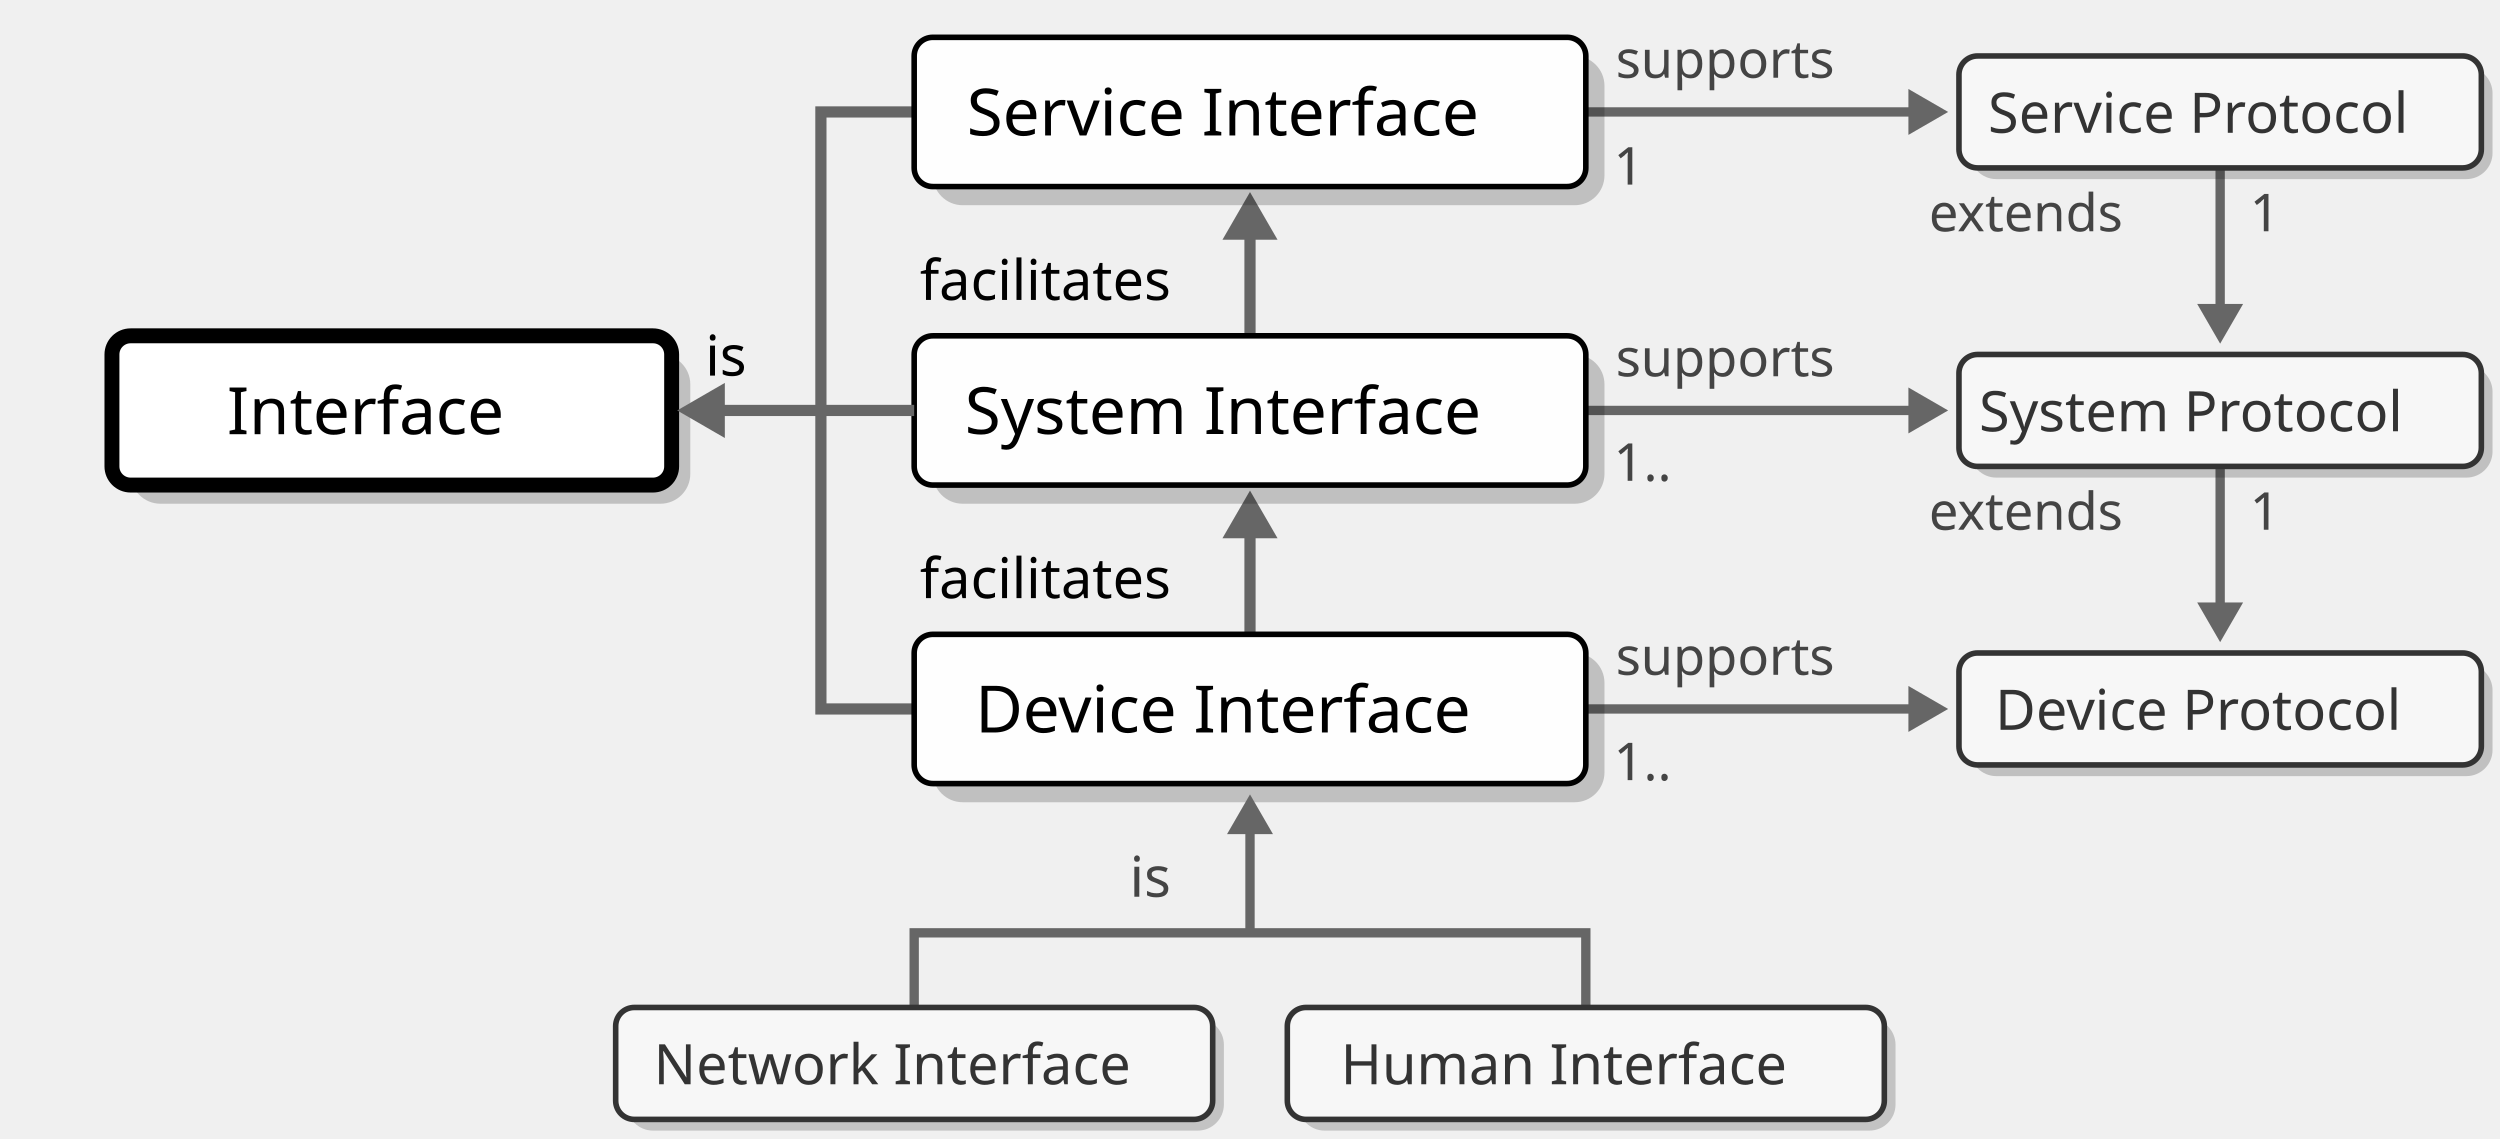
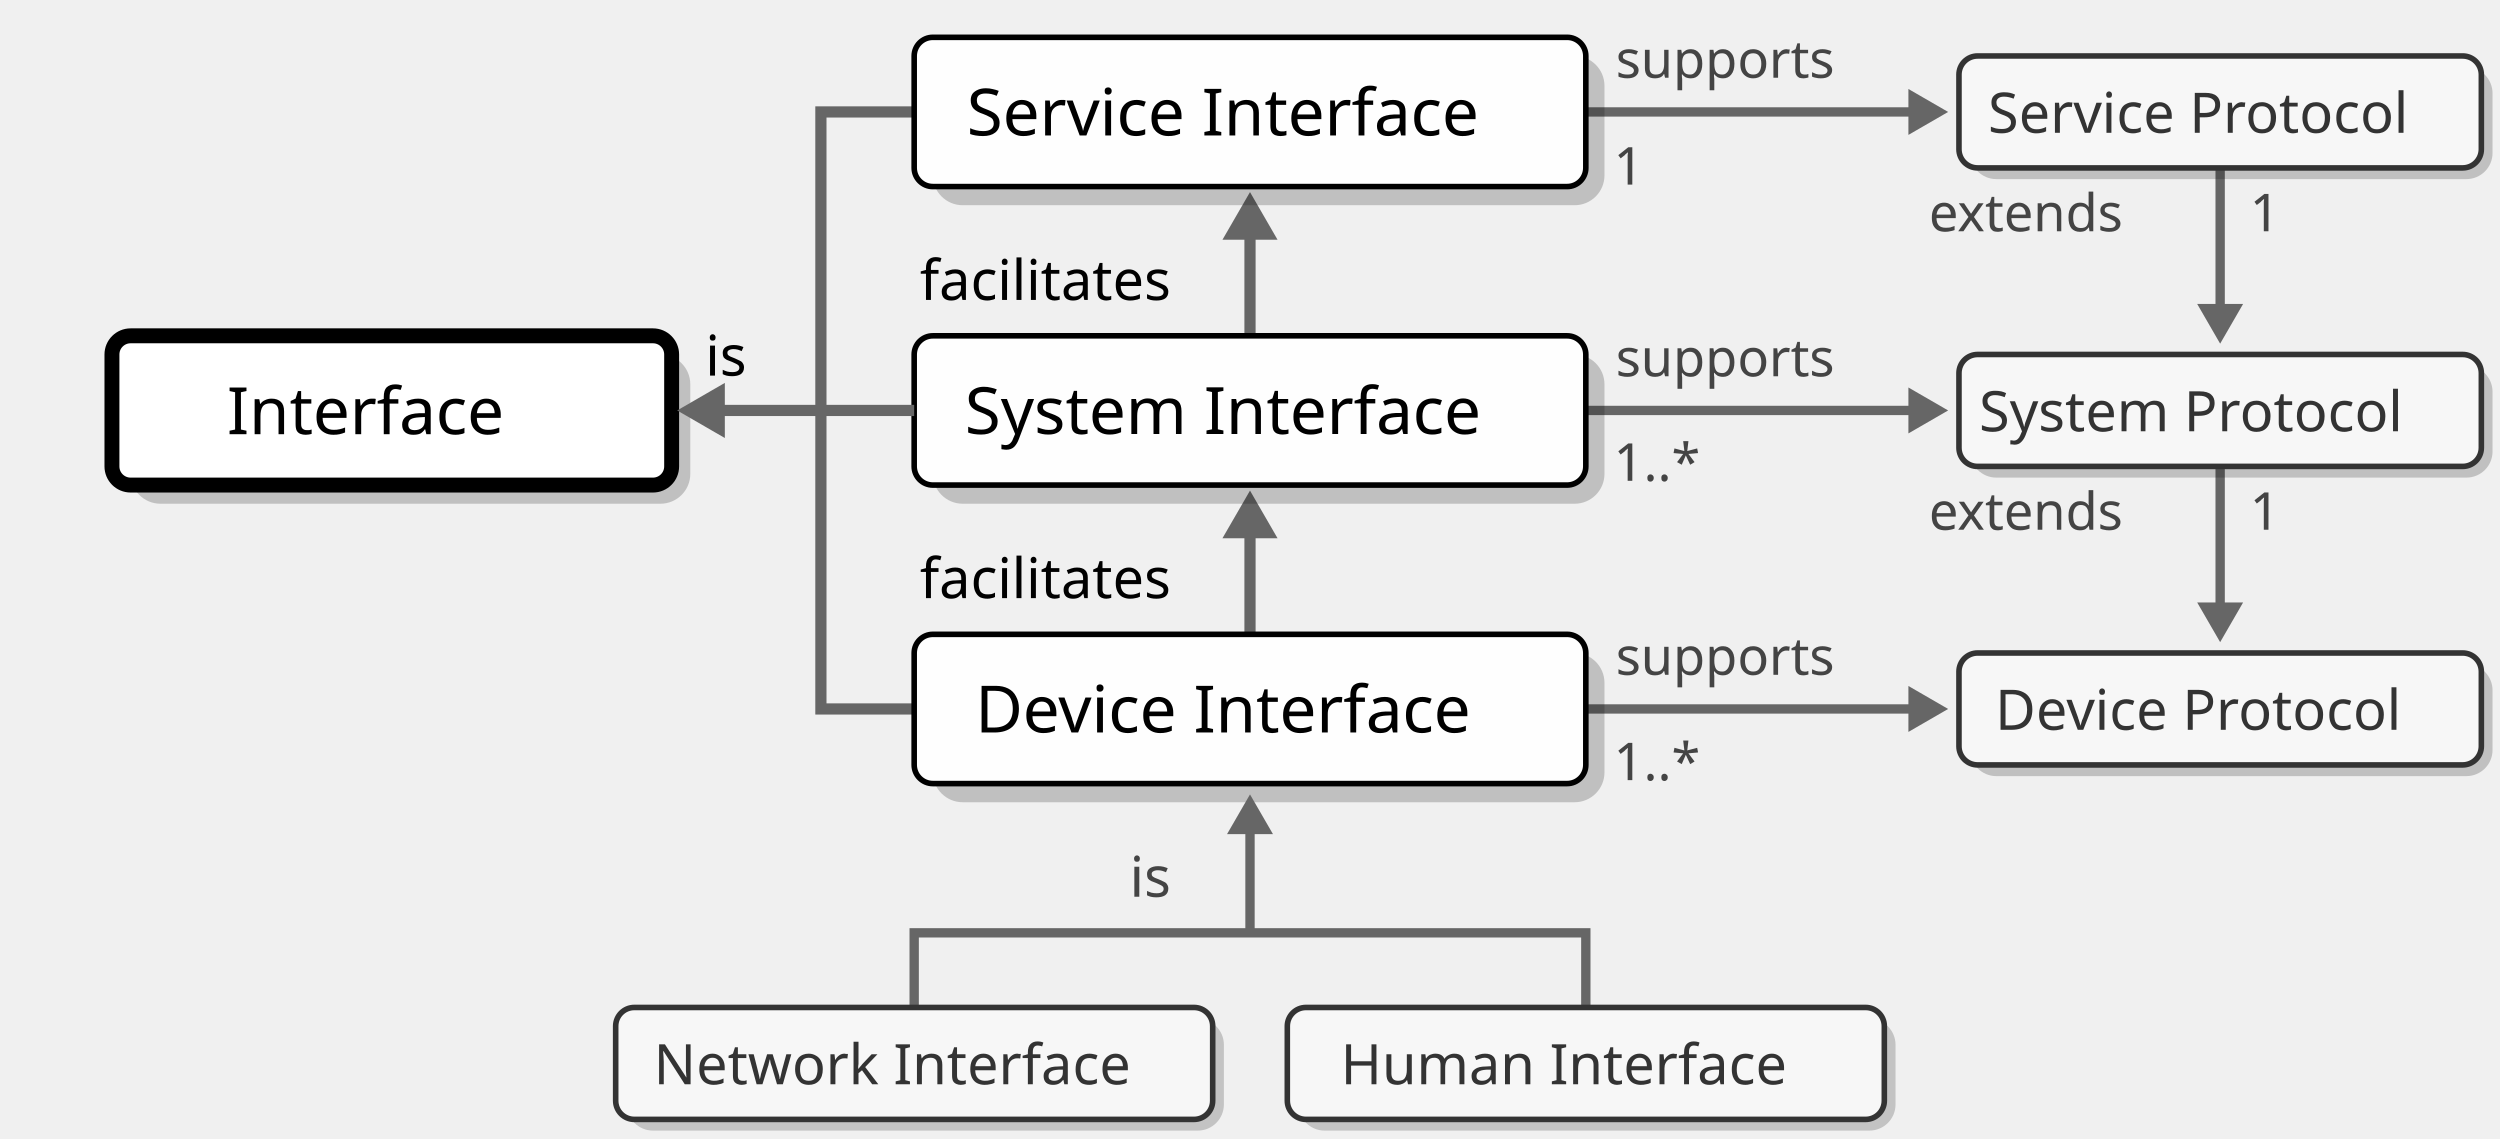
<svg xmlns="http://www.w3.org/2000/svg" xmlns:xlink="http://www.w3.org/1999/xlink" width="134mm" height="61mm" version="1.1" viewBox="0 0 134 61" id="svg162">
  <defs id="defs5">
    <marker id="a" overflow="visible" orient="auto">
      <path transform="scale(0.4)" d="M 5.77,0 -2.88,5 V -5 Z" fill="context-stroke" fill-rule="evenodd" stroke="context-stroke" stroke-width="1pt" id="path2" />
    </marker>
    <marker id="e" overflow="visible" orient="auto">
      <path transform="scale(0.4)" d="M 5.77,0 -2.88,5 V -5 Z" fill="context-stroke" fill-rule="evenodd" stroke="context-stroke" stroke-width="1pt" id="path824" />
    </marker>
    <marker id="a-2" overflow="visible" orient="auto">
      <path transform="scale(0.4)" d="M 5.77,0 -2.88,5 V -5 Z" fill="context-stroke" fill-rule="evenodd" stroke="context-stroke" stroke-width="1pt" id="path2-3" />
    </marker>
    <marker id="a-3" overflow="visible" orient="auto">
      <path transform="scale(0.4)" d="M 5.77,0 -2.88,5 V -5 Z" fill="context-stroke" fill-rule="evenodd" stroke="context-stroke" stroke-width="1pt" id="path2-2" />
    </marker>
    <marker id="e-0" overflow="visible" orient="auto">
      <path transform="scale(0.4)" d="M 5.77,0 -2.88,5 V -5 Z" fill="context-stroke" fill-rule="evenodd" stroke="context-stroke" stroke-width="1pt" id="path824-9" />
    </marker>
    <marker id="a-7" overflow="visible" orient="auto">
      <path transform="scale(0.4)" d="M 5.77,0 -2.88,5 V -5 Z" fill="context-stroke" fill-rule="evenodd" stroke="context-stroke" stroke-width="1pt" id="path2-5" />
    </marker>
    <marker id="marker25589" overflow="visible" orient="auto">
      <path transform="scale(0.4)" d="M 5.77,0 -2.88,5 V -5 Z" fill="context-stroke" fill-rule="evenodd" stroke="context-stroke" stroke-width="1pt" id="path25587" />
    </marker>
    <marker id="a-0" overflow="visible" orient="auto">
      <path transform="scale(0.4)" d="M 5.77,0 -2.88,5 V -5 Z" fill="context-stroke" fill-rule="evenodd" stroke="context-stroke" stroke-width="1pt" id="path2-8" />
    </marker>
    <marker id="e-0-3" overflow="visible" orient="auto">
      <path transform="scale(0.4)" d="M 5.77,0 -2.88,5 V -5 Z" fill="context-stroke" fill-rule="evenodd" stroke="context-stroke" stroke-width="1pt" id="path824-9-9" />
    </marker>
  </defs>
  <path d="M 67,34 V 28" marker-end="url(#a)" id="use24465" style="fill:none;stroke:#666666;stroke-width:0.6;stroke-miterlimit:4;stroke-dasharray:none" />
  <use x="0" y="0" xlink:href="#use24465" id="use4881" transform="translate(4.1608543e-7,-16)" width="100%" height="100%" />
  <path style="fill:none;stroke:#666666;stroke-width:0.6;stroke-linecap:butt;stroke-linejoin:miter;stroke-miterlimit:4;stroke-dasharray:none;stroke-opacity:1" d="M 49,6 H 44 V 38 h 5" id="path6990" />
  <path style="fill:none;stroke:#666666;stroke-width:0.5;stroke-linecap:butt;stroke-linejoin:miter;stroke-miterlimit:4;stroke-dasharray:none;stroke-opacity:1" d="M 85,55 V 50 H 49 v 5" id="path2773" />
  <g id="g12505" transform="translate(4,1)">
    <path d="m 115,24 v 8" marker-end="url(#a-0)" id="path10680-4" style="fill:none;stroke:#666666;stroke-width:0.5;stroke-miterlimit:4;stroke-dasharray:none;marker-end:url(#a-0)" />
    <text x="116.59" y="27.397" style="font-size:2.8px;line-height:1.25;font-family:sans-serif;stroke-width:0.265" xml:space="preserve" id="text10783-8">
      <tspan x="116.59" y="27.397" stroke-width="0.265" id="tspan10781-0" style="font-size:2.8px;fill:#444444;fill-opacity:1">1</tspan>
    </text>
    <text x="114.63" y="27.397" style="font-size:2.8px;line-height:1.25;font-family:sans-serif;stroke-width:0.265" xml:space="preserve" id="text2378">
      <tspan x="113.415" y="27.397" stroke-width="0.265" id="tspan2376" style="font-size:2.8px;text-align:end;text-anchor:end;fill:#444444;fill-opacity:1">extends</tspan>
    </text>
  </g>
  <use x="0" y="0" xlink:href="#g38813" id="use39057" transform="translate(-1.1160854e-6,32)" width="100%" height="100%" />
  <use x="0" y="0" xlink:href="#g38813" id="use39055" transform="translate(-1.1160854e-6,16)" width="100%" height="100%" />
  <use x="0" y="0" xlink:href="#g32418" id="use32500" transform="translate(36)" width="100%" height="100%" />
  <rect id="rect32088" x="7" y="19" width="30" height="8" rx="1.6" fill="none" opacity="0.913" stroke="#000000" stroke-linejoin="round" stroke-width="0.333" style="opacity:1;fill:#000000;fill-opacity:0.2;stroke:none;stroke-width:0.8;stroke-miterlimit:4;stroke-dasharray:none" />
  <use x="0" y="0" xlink:href="#g11948" id="use11952" transform="translate(1.8391457e-7,16)" width="100%" height="100%" />
  <use x="0" y="0" xlink:href="#g31902" id="use32086" transform="translate(-5.1608543e-7,16)" width="100%" height="100%" />
  <use x="0" y="0" xlink:href="#g12505" id="use12507" transform="translate(-1.0839146e-6,-16)" width="100%" height="100%" />
  <rect id="rect45004" x="6" y="18" width="30" height="8" rx="1" fill="none" opacity="0.913" stroke="#000000" stroke-linejoin="round" stroke-width="0.333" style="opacity:1;fill:#ffffff;fill-opacity:1;stroke-width:0.8;stroke-miterlimit:4;stroke-dasharray:none" />
  <text x="20.958" y="23.272" font-size="3.5px" style="line-height:1.25;font-family:sans-serif;stroke-width:0.265" xml:space="preserve" id="text44012">
    <tspan x="20.958" y="23.272" font-size="3.5px" stroke-width="0.265" text-align="center" text-anchor="middle" id="tspan44010">Interface</tspan>
  </text>
  <g id="g11948" transform="translate(5,1)">
    <path d="m 80,21 h 18" marker-end="url(#a)" id="path10680" style="fill:none;stroke:#666666;stroke-width:0.5;stroke-miterlimit:4;stroke-dasharray:none" />
    <text x="81.609" y="19.167" style="font-size:2.8px;line-height:1.25;font-family:sans-serif;stroke-width:0.265" xml:space="preserve" id="text10783">
      <tspan x="81.609" y="19.167" stroke-width="0.265" id="tspan10781" style="font-size:2.8px;fill:#444444;fill-opacity:1">supports</tspan>
    </text>
  </g>
  <g id="g31902" transform="translate(-5.1608543e-7,1)">
    <rect id="rect31222" x="50" y="18" width="36" height="8" rx="1.6" fill="none" opacity="0.913" stroke="#000000" stroke-linejoin="round" stroke-width="0.333" style="opacity:1;fill:#000000;fill-opacity:0.2;stroke:none;stroke-width:0.3;stroke-miterlimit:4;stroke-dasharray:none" />
    <rect id="use15005" x="49" y="17" width="36" height="8" rx="1" fill="none" opacity="0.913" stroke="#000000" stroke-linejoin="round" stroke-width="0.333" style="opacity:1;fill:#fefefe;fill-opacity:1;stroke-width:0.3;stroke-miterlimit:4;stroke-dasharray:none" />
  </g>
  <text x="66.915" y="23.259" font-size="3.5px" style="line-height:1.25;font-family:sans-serif;stroke-width:0.265" xml:space="preserve" id="text15009">
    <tspan x="66.915" y="23.259" font-size="3.5px" stroke-width="0.265" text-align="center" text-anchor="middle" id="tspan15007">System Interface</tspan>
  </text>
  <path d="M 67,50 V 44" marker-end="url(#a)" id="use24465-5" style="fill:none;stroke:#666666;stroke-width:0.5;stroke-miterlimit:4;stroke-dasharray:none" />
  <text x="66.915" y="39.259" font-size="3.5px" style="line-height:1.25;font-family:sans-serif;stroke-width:0.265" xml:space="preserve" id="text20866">
    <tspan x="66.915" y="39.259" font-size="3.5px" stroke-width="0.265" text-align="center" text-anchor="middle" id="tspan20864">Device Interface</tspan>
  </text>
  <text x="67.069" y="48.065" style="font-size:3px;line-height:1.25;font-family:sans-serif;stroke-width:0.265" xml:space="preserve" id="use32783-0">
    <tspan x="65.102" y="48.065" stroke-width="0.265" id="tspan6742-5" style="text-align:end;text-anchor:end;fill:#444444;fill-opacity:1">is</tspan>
  </text>
  <text x="79.53" y="16.077" style="font-size:3px;line-height:1.25;font-family:sans-serif;stroke-width:0.265" xml:space="preserve" id="text4885">
    <tspan x="65.102" y="16.077" stroke-width="0.265" id="tspan4883" style="text-align:end;text-anchor:end">facilitates</tspan>
  </text>
  <use x="0" y="0" xlink:href="#g11948" id="use11950" transform="translate(3.1608543e-7,-16)" width="100%" height="100%" />
  <use x="0" y="0" xlink:href="#g31902" id="use31904" transform="translate(-4.8391457e-7,-16)" width="100%" height="100%" />
  <text x="66.915" y="7.259" font-size="3.5px" style="line-height:1.25;font-family:sans-serif;stroke-width:0.265" xml:space="preserve" id="text4891">
    <tspan x="66.915" y="7.259" font-size="3.5px" stroke-width="0.265" text-align="center" text-anchor="middle" id="tspan4889">Service Interface</tspan>
  </text>
  <path d="M 49,22 H 38" marker-end="url(#a)" id="path8035" style="fill:none;stroke:#666666;stroke-width:0.6;stroke-miterlimit:4;stroke-dasharray:none" />
  <text x="44.371" y="20.134" style="font-size:3px;line-height:1.25;font-family:sans-serif;stroke-width:0.265" xml:space="preserve" id="text8176">
    <tspan x="42.361" y="20.134" stroke-width="0.265" id="tspan8174" style="text-align:end;text-anchor:end">is</tspan>
  </text>
  <text x="86.494" y="25.771" style="font-size:2.8px;line-height:1.25;font-family:sans-serif;stroke-width:0.265" xml:space="preserve" id="text1733">
-     <tspan x="86.494" y="25.771" stroke-width="0.265" id="tspan1731" style="font-size:2.8px;fill:#444444;fill-opacity:1">1..</tspan>
+     <tspan x="86.494" y="25.771" stroke-width="0.265" id="tspan1731" style="font-size:2.8px;fill:#444444;fill-opacity:1">1..*</tspan>
  </text>
  <text x="86.494" y="9.896" style="font-size:2.8px;line-height:1.25;font-family:sans-serif;stroke-width:0.265" xml:space="preserve" id="text3182">
    <tspan x="86.494" y="9.896" stroke-width="0.265" id="tspan3180" style="font-size:2.8px;fill:#444444;fill-opacity:1">1</tspan>
  </text>
  <text x="86.494" y="41.818" style="font-size:2.8px;line-height:1.25;font-family:sans-serif;stroke-width:0.265" xml:space="preserve" id="text3186">
-     <tspan x="86.494" y="41.818" stroke-width="0.265" id="tspan3184" style="font-size:2.8px;fill:#444444;fill-opacity:1">1..</tspan>
+     <tspan x="86.494" y="41.818" stroke-width="0.265" id="tspan3184" style="font-size:2.8px;fill:#444444;fill-opacity:1">1..*</tspan>
  </text>
  <g id="g32418">
    <rect id="rect32252" x="33.6" y="54.6" width="32" height="6" rx="1.4" fill="none" opacity="0.913" stroke="#000000" stroke-linejoin="round" stroke-width="0.333" style="fill:#000000;fill-opacity:0.21;stroke:none;stroke-width:0.3;stroke-miterlimit:4;stroke-dasharray:none;stroke-opacity:1" />
    <rect id="rect9538-9" x="33" y="54" width="32" height="6" rx="1" fill="none" opacity="0.913" stroke="#000000" stroke-linejoin="round" stroke-width="0.333" style="opacity:1;fill:#f7f7f7;fill-opacity:1;stroke:#333333;stroke-width:0.3;stroke-miterlimit:4;stroke-dasharray:none;stroke-opacity:1" />
  </g>
  <text x="48.992" y="58.117" font-size="3.5px" style="font-size:3px;line-height:1.25;font-family:sans-serif;stroke-width:0.265" xml:space="preserve" id="text9872-0">
    <tspan x="48.992" y="58.117" font-size="3.5px" stroke-width="0.265" text-align="center" text-anchor="middle" id="tspan9870-5" style="font-size:3px;fill:#333333;fill-opacity:1">Network Interface</tspan>
  </text>
  <text x="84.992" y="58.117" font-size="3.5px" style="font-size:3px;line-height:1.25;font-family:sans-serif;stroke-width:0.265" xml:space="preserve" id="text2170">
    <tspan x="84.992" y="58.117" font-size="3.5px" stroke-width="0.265" text-align="center" text-anchor="middle" id="tspan2168" style="font-size:3px;fill:#333333;fill-opacity:1">Human Interface</tspan>
  </text>
  <g id="g38813" transform="translate(-5.1608543e-7,1)">
    <rect id="rect32610" x="105.6" y="2.6" width="28" height="6" rx="1.4" fill="none" opacity="0.913" stroke="#000000" stroke-linejoin="round" stroke-width="0.333" style="opacity:1;fill:#000000;fill-opacity:0.2;stroke:none;stroke-width:0.3;stroke-miterlimit:4;stroke-dasharray:none;stroke-opacity:1" />
    <rect id="rect9538-5" x="105" y="2" width="28" height="6" rx="1" fill="none" opacity="0.913" stroke="#000000" stroke-linejoin="round" stroke-width="0.333" style="opacity:1;fill:#f7f7f7;fill-opacity:1;stroke:#333333;stroke-width:0.3;stroke-miterlimit:4;stroke-dasharray:none;stroke-opacity:1" />
  </g>
  <text x="118.992" y="7.117" font-size="3.5px" style="font-size:3px;line-height:1.25;font-family:sans-serif;stroke-width:0.265" xml:space="preserve" id="text9872-2">
    <tspan x="118.992" y="7.117" font-size="3.5px" stroke-width="0.265" text-align="center" text-anchor="middle" id="tspan9870-2" style="font-size:3px;fill:#333333;fill-opacity:1">Service Protocol</tspan>
  </text>
  <text x="118.992" y="23.117" font-size="3.5px" style="font-size:3px;line-height:1.25;font-family:sans-serif;stroke-width:0.265" xml:space="preserve" id="text1862">
    <tspan x="118.992" y="23.117" font-size="3.5px" stroke-width="0.265" text-align="center" text-anchor="middle" id="tspan1860" style="font-size:3px;fill:#333333;fill-opacity:1">System Protocol </tspan>
  </text>
  <text x="118.992" y="39.117" font-size="3.5px" style="font-size:3px;line-height:1.25;font-family:sans-serif;stroke-width:0.265" xml:space="preserve" id="text2396">
    <tspan x="118.992" y="39.117" font-size="3.5px" stroke-width="0.265" text-align="center" text-anchor="middle" id="tspan2394" style="font-size:3px;fill:#333333;fill-opacity:1">Device Protocol</tspan>
  </text>
  <use x="0" y="0" xlink:href="#text4885" id="use3644" transform="translate(1.6085433e-8,15.9824)" width="100%" height="100%" />
</svg>
